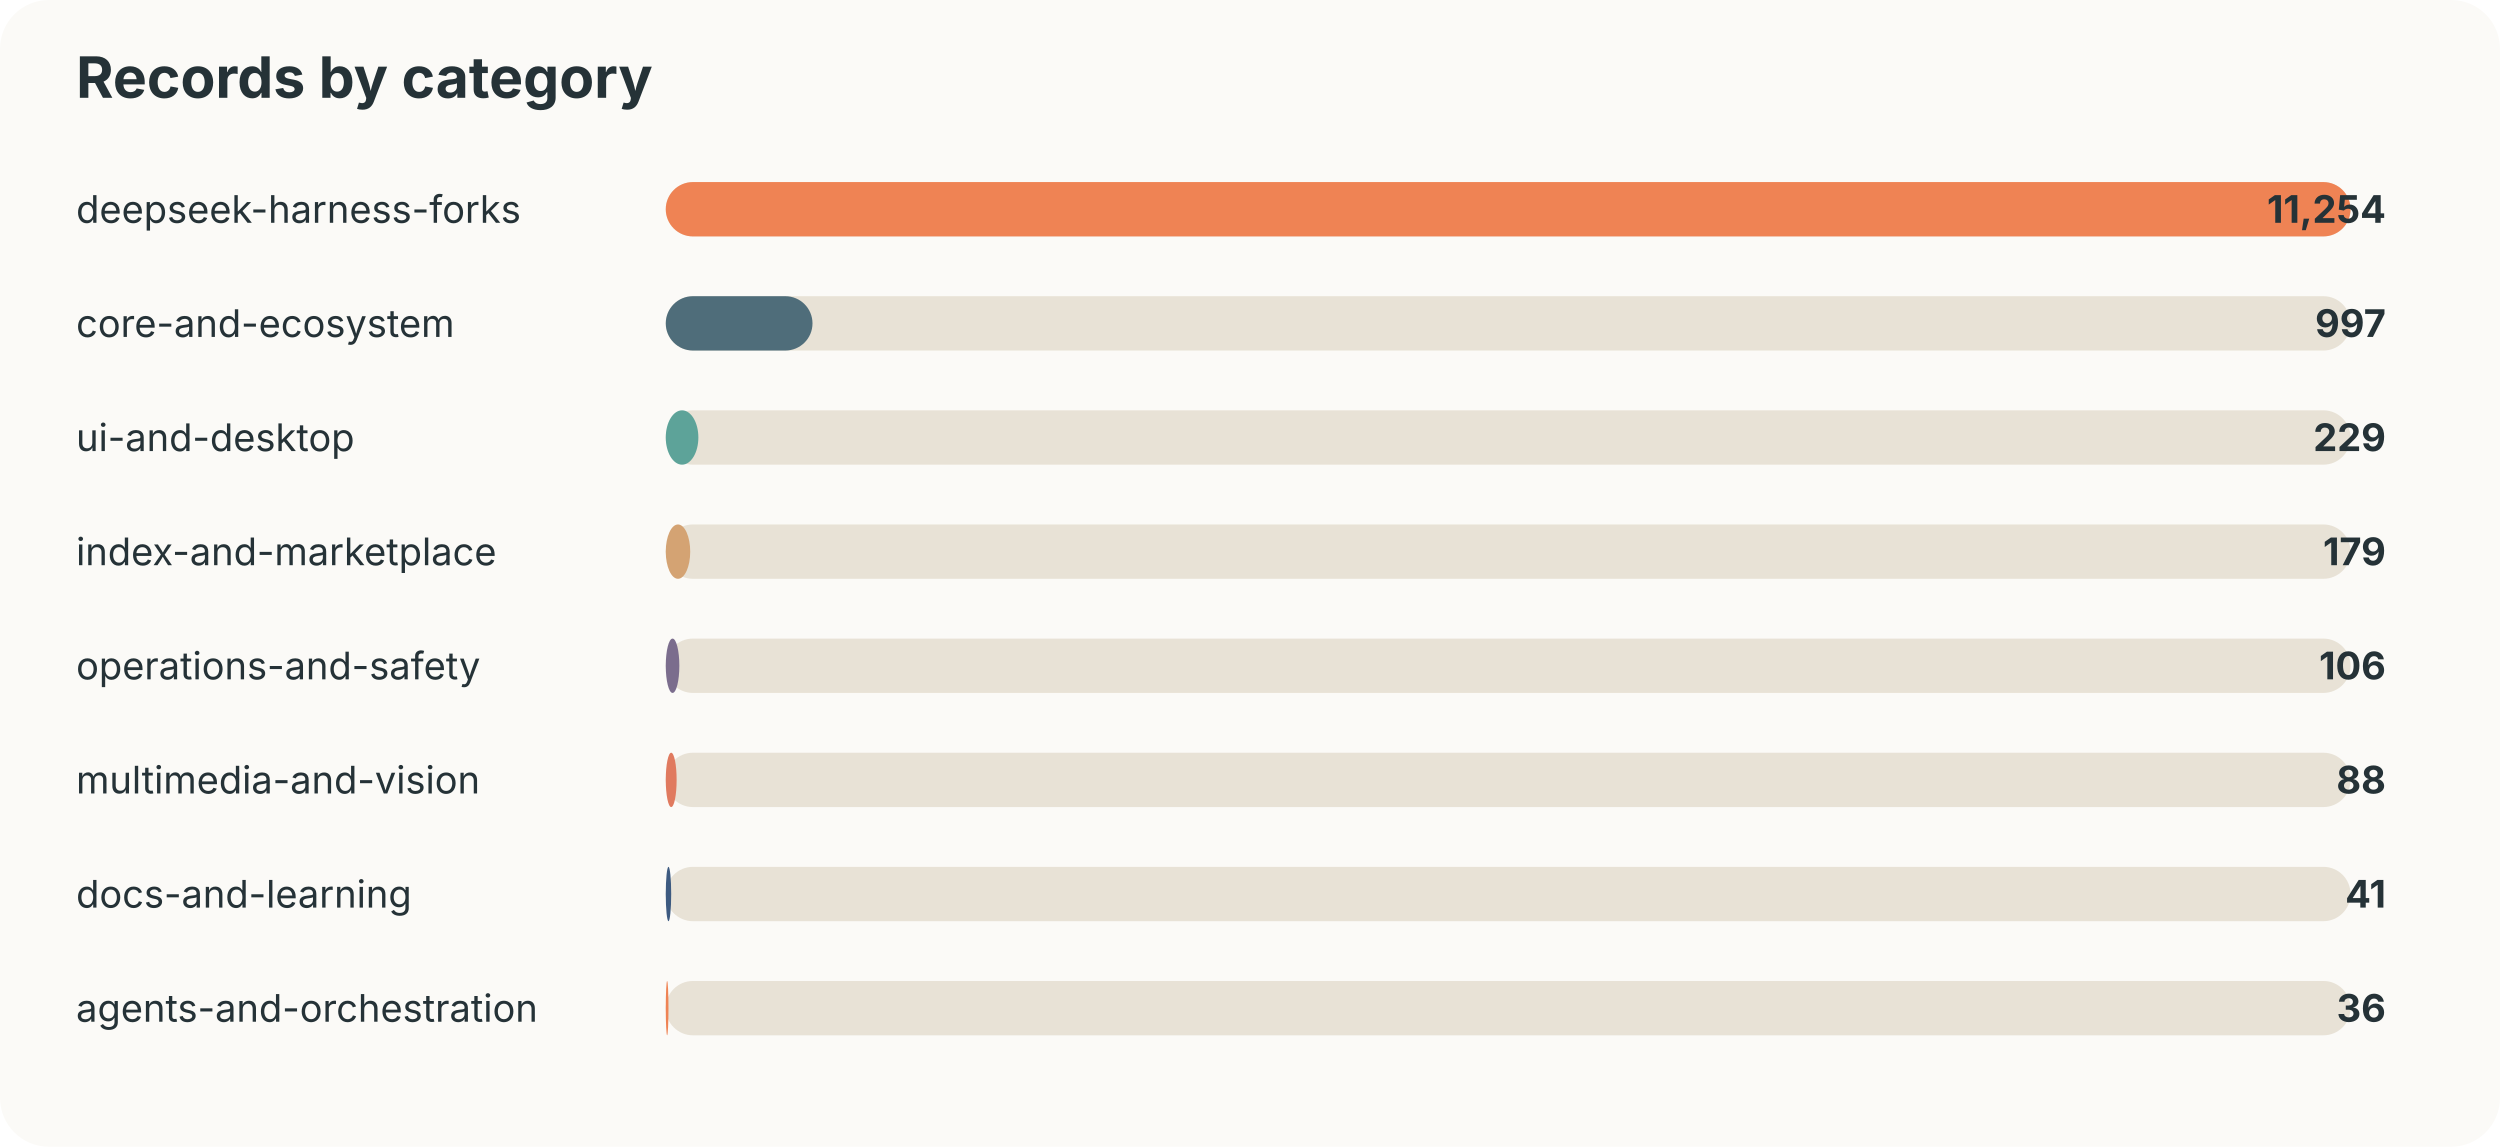
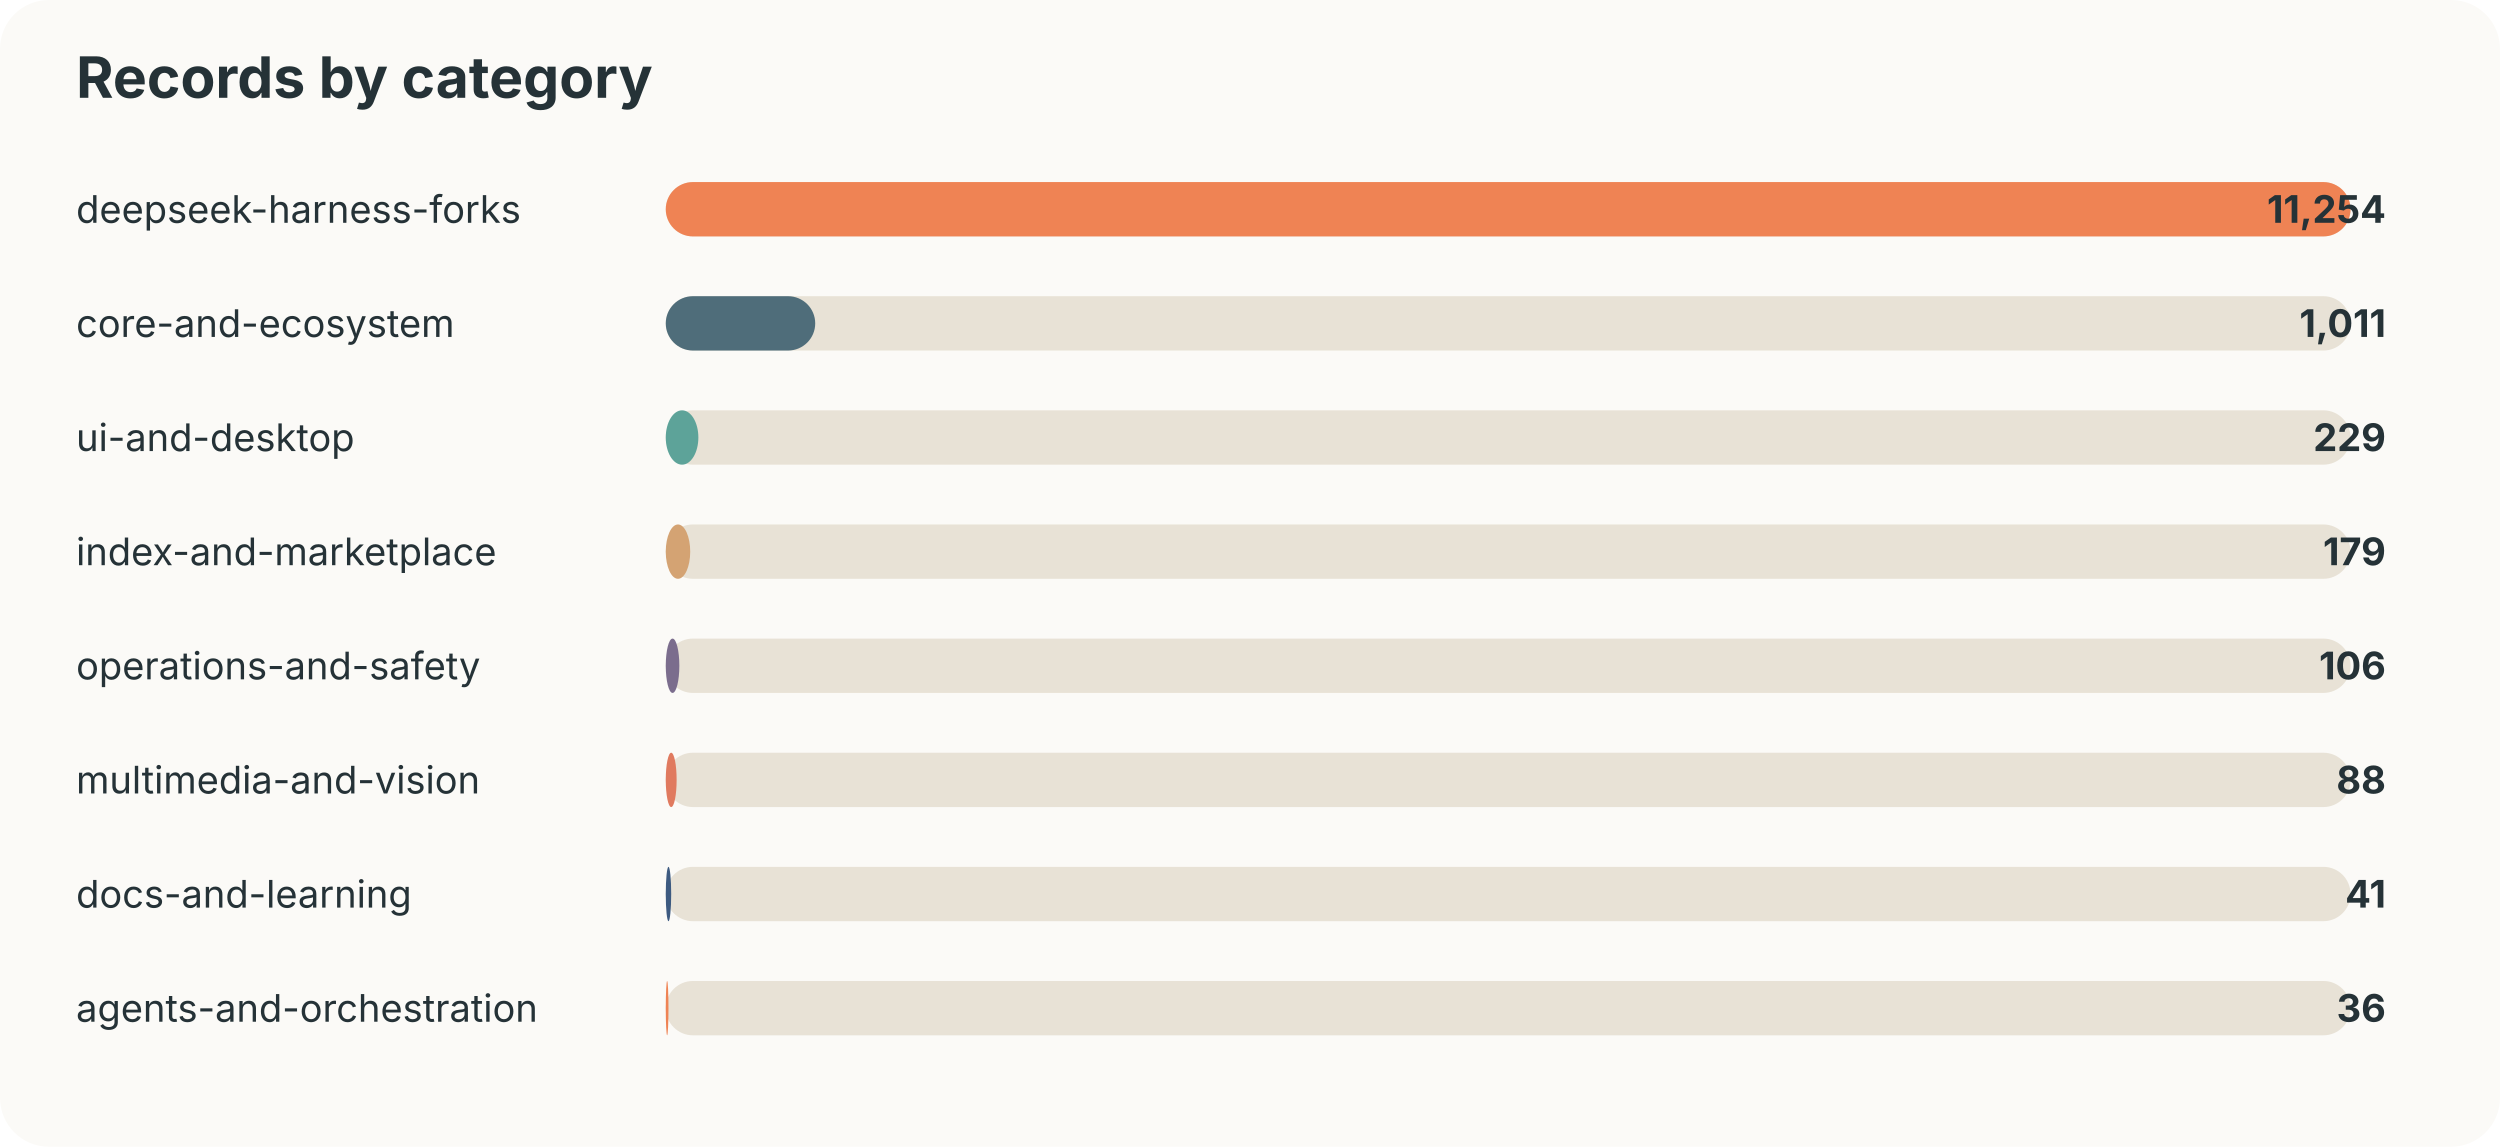
<svg xmlns="http://www.w3.org/2000/svg" width="920" height="422" viewBox="0 0 920 422">
  <style>text{font-family:-apple-system,BlinkMacSystemFont,"Segoe UI",sans-serif;fill:#253237} .muted{fill:#6b7a80;font-size:13px}</style>
  <rect width="100%" height="100%" rx="18" fill="#fbfaf7" />
  <text x="28" y="36" font-size="21" font-weight="700">Records by category</text>
  <text x="28" y="82" font-size="14">deepseek-harness-forks</text>
  <rect x="245" y="67" width="620" height="20" rx="10" fill="#e8e2d6" />
  <rect x="245" y="67" width="620" height="20" rx="10" fill="#ef8354" />
  <text x="878" y="82" text-anchor="end" font-size="14" font-weight="700">11,254</text>
  <text x="28" y="124" font-size="14">core-and-ecosystem</text>
  <rect x="245" y="109" width="620" height="20" rx="10" fill="#e8e2d6" />
-   <rect x="245" y="109" width="54" height="20" rx="10" fill="#4f6d7a" />
-   <text x="878" y="124" text-anchor="end" font-size="14" font-weight="700">997</text>
+   <rect x="245" y="109" width="55" height="20" rx="10" fill="#4f6d7a" />
+   <text x="878" y="124" text-anchor="end" font-size="14" font-weight="700">1,011</text>
  <text x="28" y="166" font-size="14">ui-and-desktop</text>
  <rect x="245" y="151" width="620" height="20" rx="10" fill="#e8e2d6" />
  <rect x="245" y="151" width="12" height="20" rx="10" fill="#5da399" />
  <text x="878" y="166" text-anchor="end" font-size="14" font-weight="700">229</text>
  <text x="28" y="208" font-size="14">index-and-marketplace</text>
  <rect x="245" y="193" width="620" height="20" rx="10" fill="#e8e2d6" />
  <rect x="245" y="193" width="9" height="20" rx="10" fill="#d4a373" />
  <text x="878" y="208" text-anchor="end" font-size="14" font-weight="700">179</text>
  <text x="28" y="250" font-size="14">operations-and-safety</text>
  <rect x="245" y="235" width="620" height="20" rx="10" fill="#e8e2d6" />
  <rect x="245" y="235" width="5" height="20" rx="10" fill="#7b6d8d" />
  <text x="878" y="250" text-anchor="end" font-size="14" font-weight="700">106</text>
  <text x="28" y="292" font-size="14">multimedia-and-vision</text>
  <rect x="245" y="277" width="620" height="20" rx="10" fill="#e8e2d6" />
  <rect x="245" y="277" width="4" height="20" rx="10" fill="#e07a5f" />
  <text x="878" y="292" text-anchor="end" font-size="14" font-weight="700">88</text>
  <text x="28" y="334" font-size="14">docs-and-learning</text>
  <rect x="245" y="319" width="620" height="20" rx="10" fill="#e8e2d6" />
  <rect x="245" y="319" width="2" height="20" rx="10" fill="#3d5a80" />
  <text x="878" y="334" text-anchor="end" font-size="14" font-weight="700">41</text>
  <text x="28" y="376" font-size="14">agents-and-orchestration</text>
  <rect x="245" y="361" width="620" height="20" rx="10" fill="#e8e2d6" />
  <rect x="245" y="361" width="1" height="20" rx="10" fill="#ef8354" />
  <text x="878" y="376" text-anchor="end" font-size="14" font-weight="700">36</text>
</svg>
